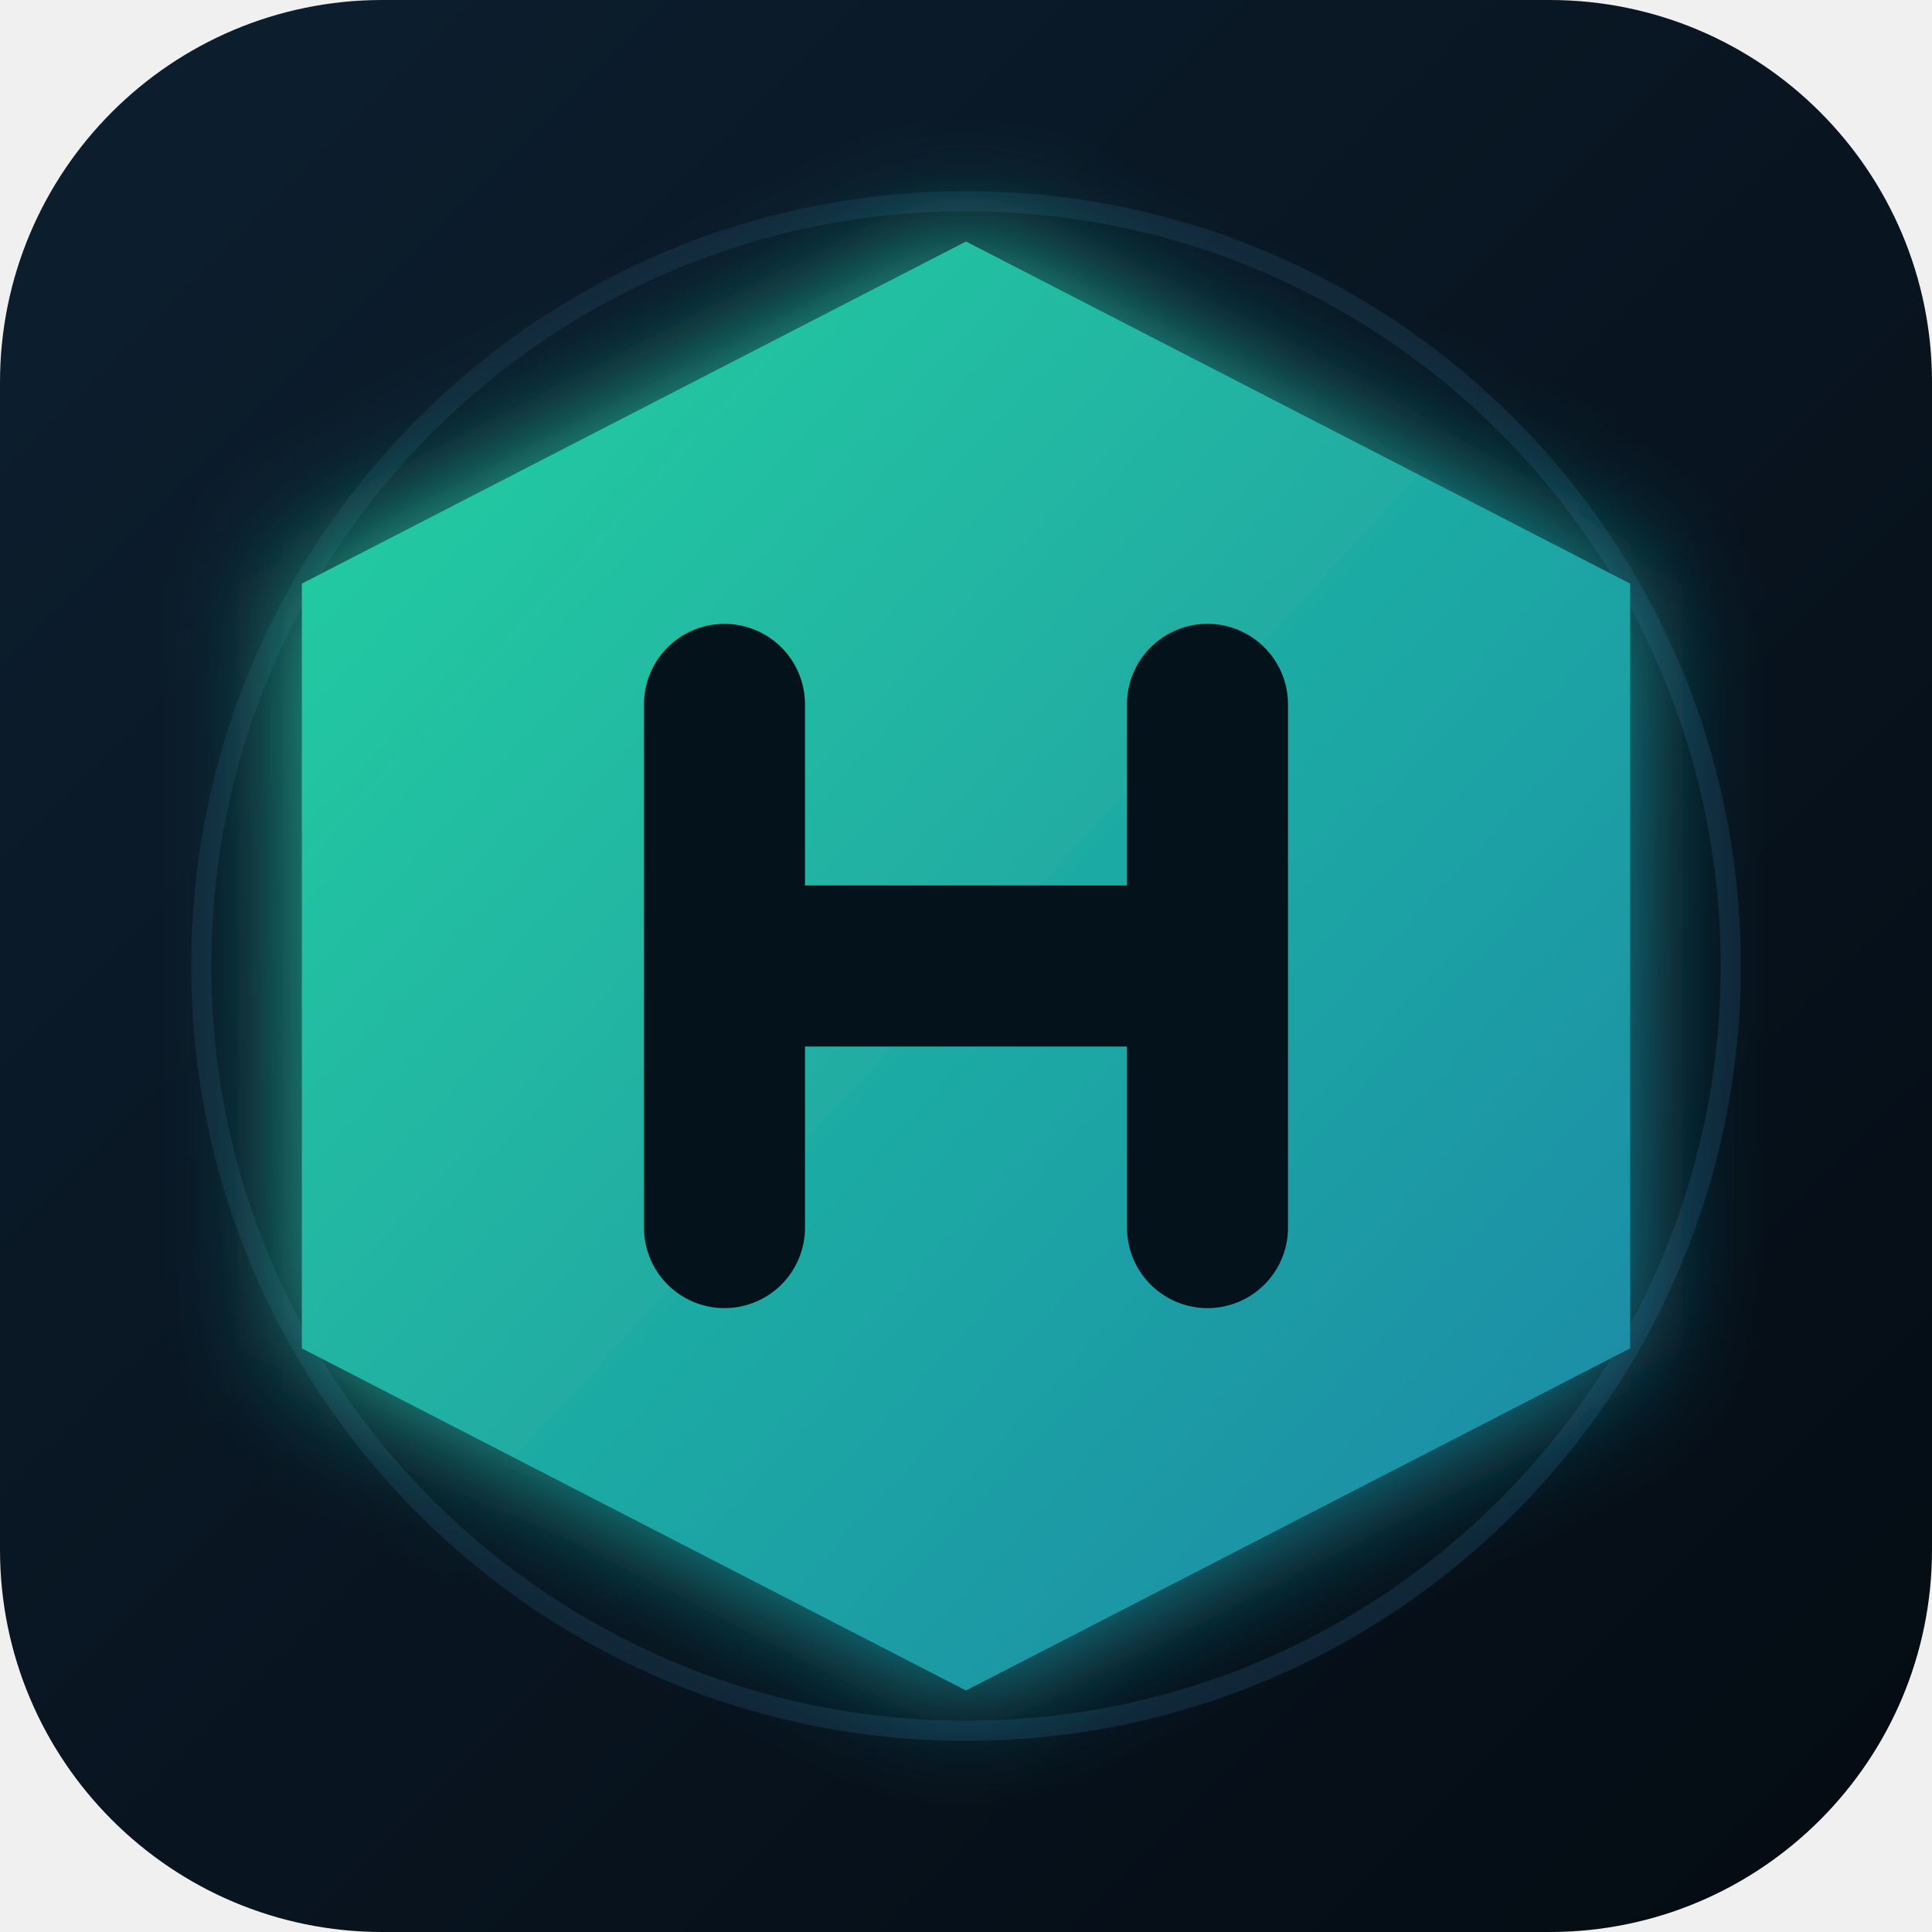
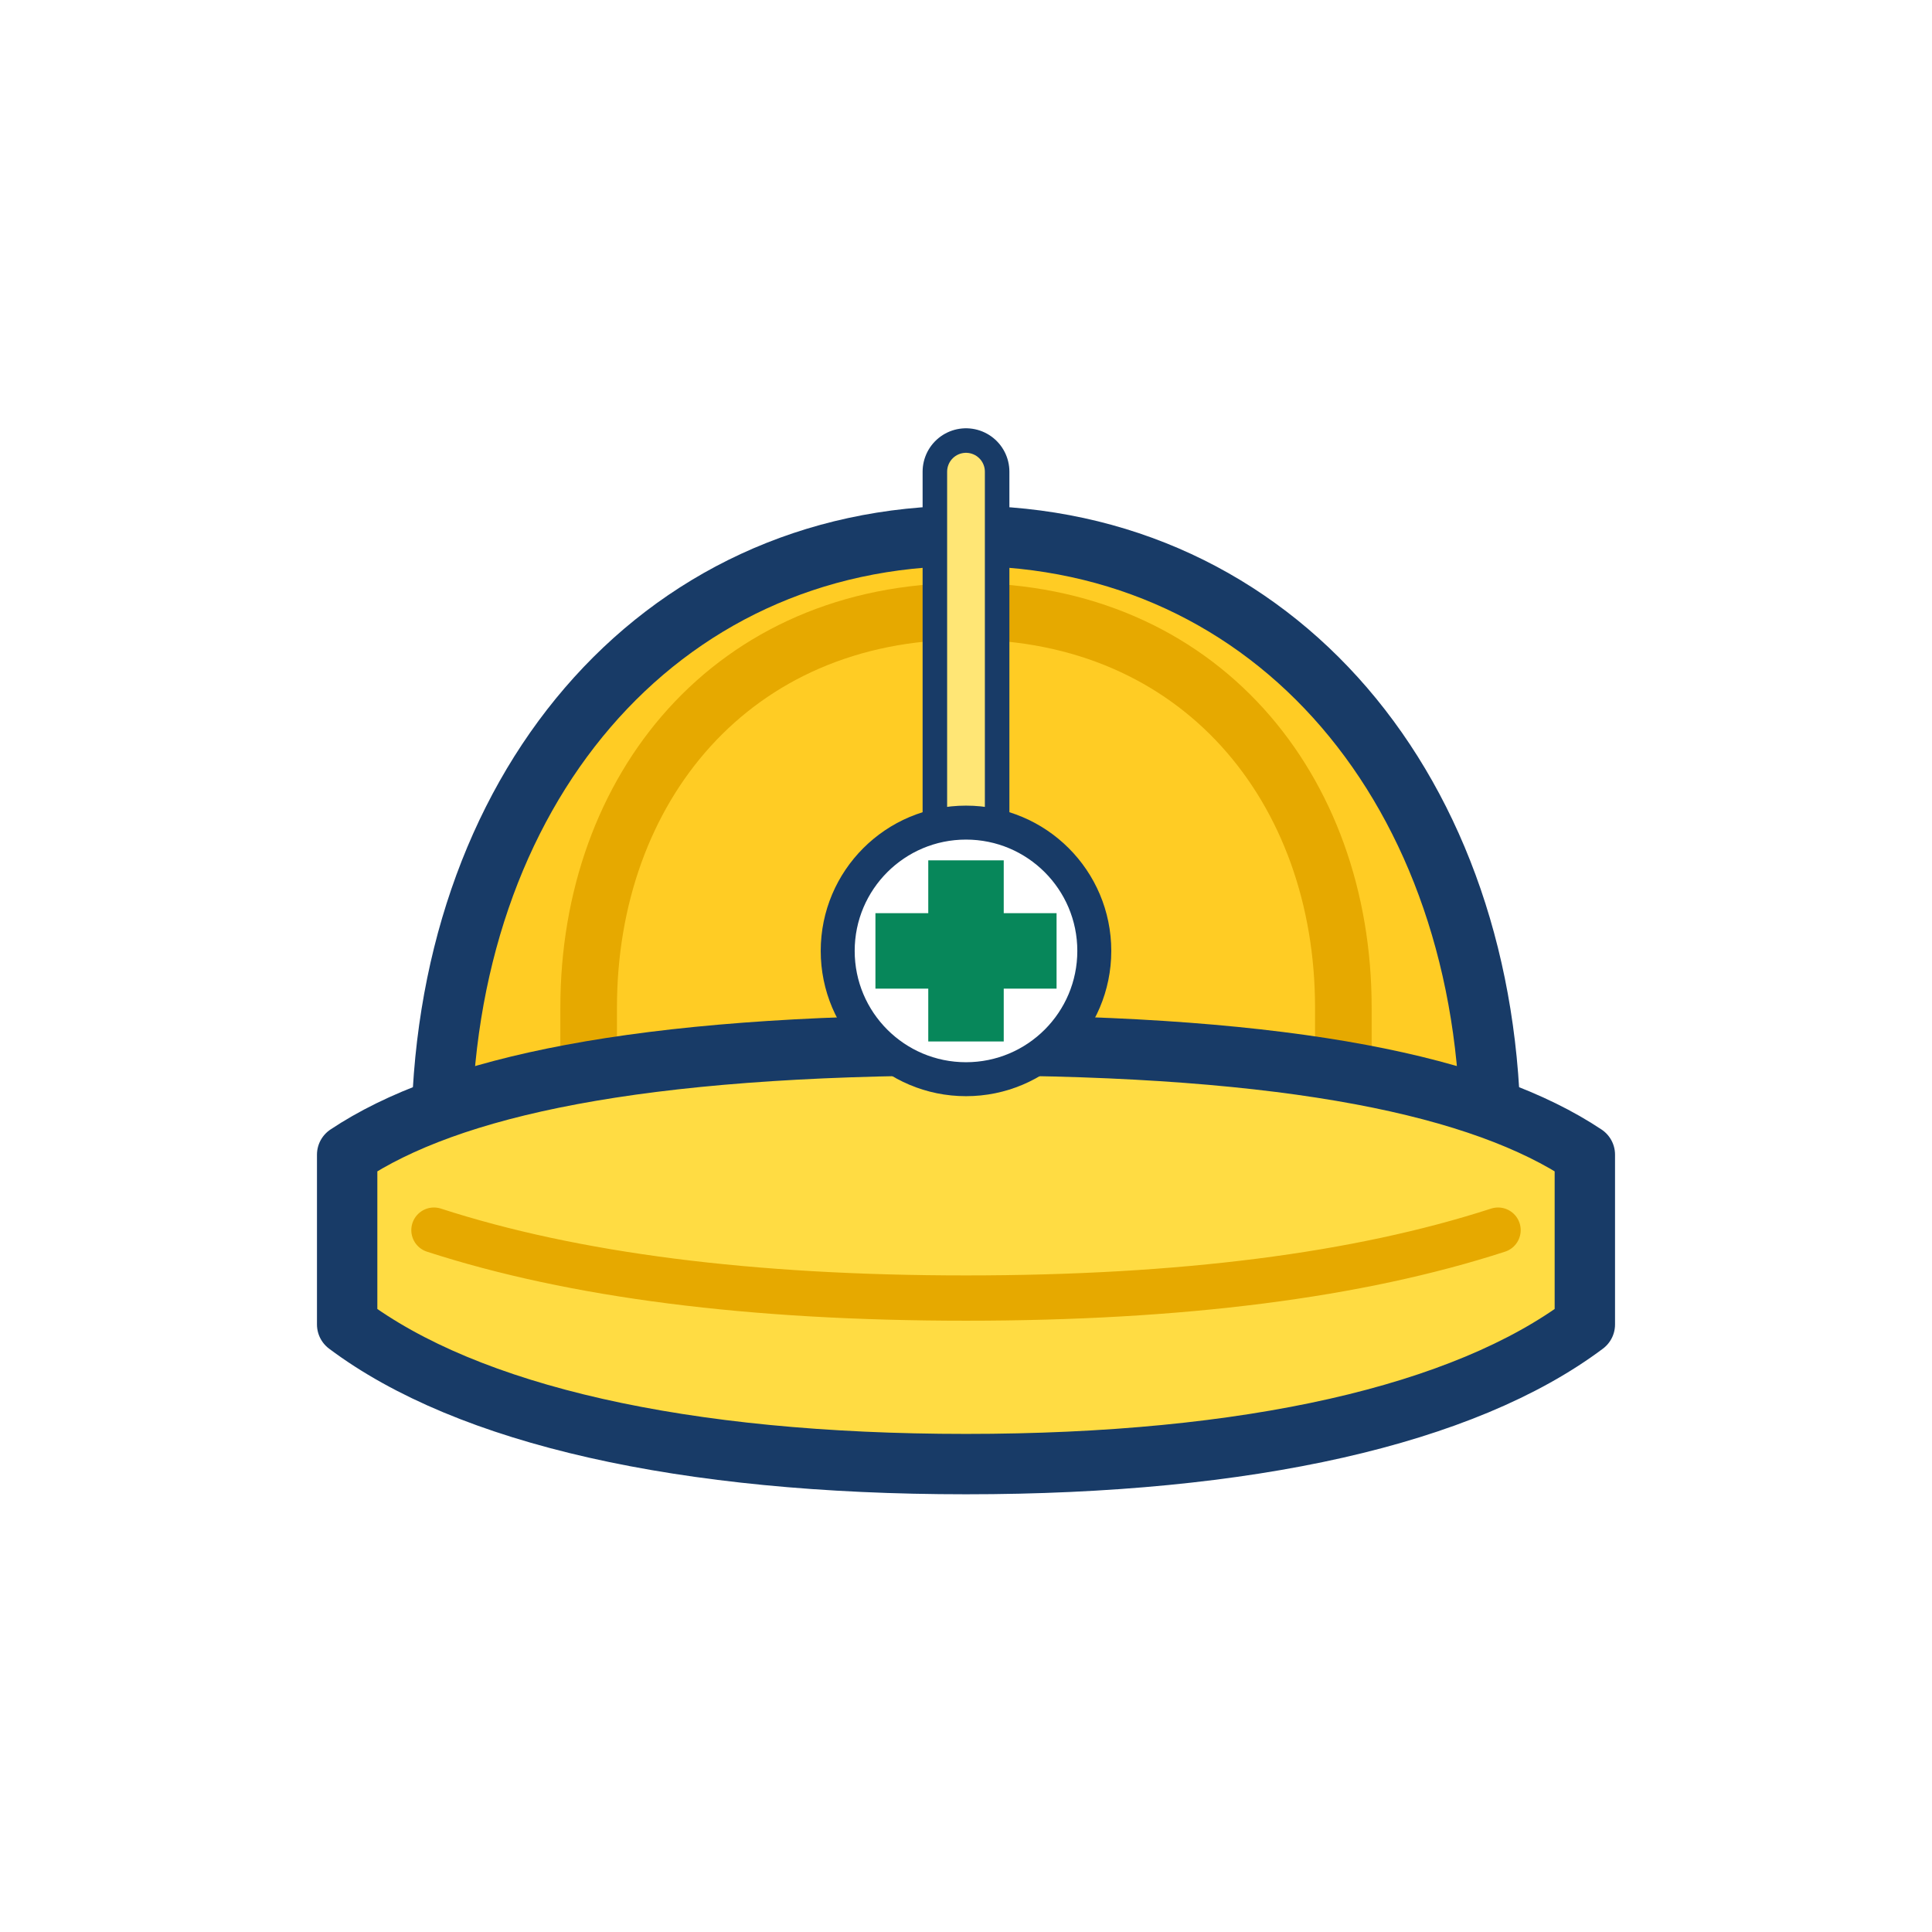
- <svg xmlns="http://www.w3.org/2000/svg" viewBox="0 0 192 192" width="192" height="192">
-   <defs>
-     <linearGradient id="bgGrad" x1="0%" y1="0%" x2="100%" y2="100%">
-       <stop offset="0%" stop-color="#0d1f30" />
-       <stop offset="100%" stop-color="#040b12" />
-     </linearGradient>
-     <linearGradient id="shieldGrad" x1="0%" y1="0%" x2="100%" y2="100%">
-       <stop offset="0%" stop-color="#20d2a0" />
-       <stop offset="100%" stop-color="#1f86a7" />
-     </linearGradient>
-     <filter id="glow" x="-20%" y="-20%" width="140%" height="140%">
-       <feGaussianBlur stdDeviation="6" result="blur" />
-       <feComposite in="SourceGraphic" in2="blur" operator="over" />
-     </filter>
-   </defs>
-   <rect width="192" height="192" rx="38" fill="url(#bgGrad)" />
-   <circle cx="96" cy="96" r="76" stroke="#173247" stroke-width="2" fill="none" opacity="0.6" />
-   <polygon points="96,24 162,58 162,134 96,168 30,134 30,58" fill="url(#shieldGrad)" filter="url(#glow)" />
-   <path d="M72,70 L72,122 M120,70 L120,122 M72,96 L120,96" stroke="#04131b" stroke-width="16" stroke-linecap="round" stroke-linejoin="round" />
+ <svg xmlns="http://www.w3.org/2000/svg" viewBox="0 0 512 512" width="192" height="192">
+   <rect width="512" height="512" fill="#ffffff" />
+   <path d="M117 302c0-92 57-160 139-160s139 68 139 160v24H117v-24Z" fill="#ffcc24" stroke="#183b67" stroke-width="16" stroke-linejoin="round" />
+   <path d="M156 301v-34c0-58 38-105 100-105s100 47 100 105v34" fill="none" stroke="#e6a900" stroke-width="15" stroke-linecap="round" />
+   <path d="M256 125v123" fill="none" stroke="#183b67" stroke-width="23" stroke-linecap="round" />
+   <path d="M256 125v123" fill="none" stroke="#ffe675" stroke-width="10" stroke-linecap="round" />
+   <path d="M92 306c27-18 77-29 164-29s137 11 164 29v45c-32 24-89 37-164 37S124 375 92 351v-45Z" fill="#ffdc43" stroke="#183b67" stroke-width="16" stroke-linejoin="round" />
+   <path d="M115 326c37 12 84 18 141 18s104-6 141-18" fill="none" stroke="#e6a900" stroke-width="12" stroke-linecap="round" />
+   <circle cx="256" cy="252" r="34" fill="#ffffff" stroke="#183b67" stroke-width="9" />
+   <path d="M246 228h20v14h14v20h-14v14h-20v-14h-14v-20h14v-14Z" fill="#07875a" />
</svg>
